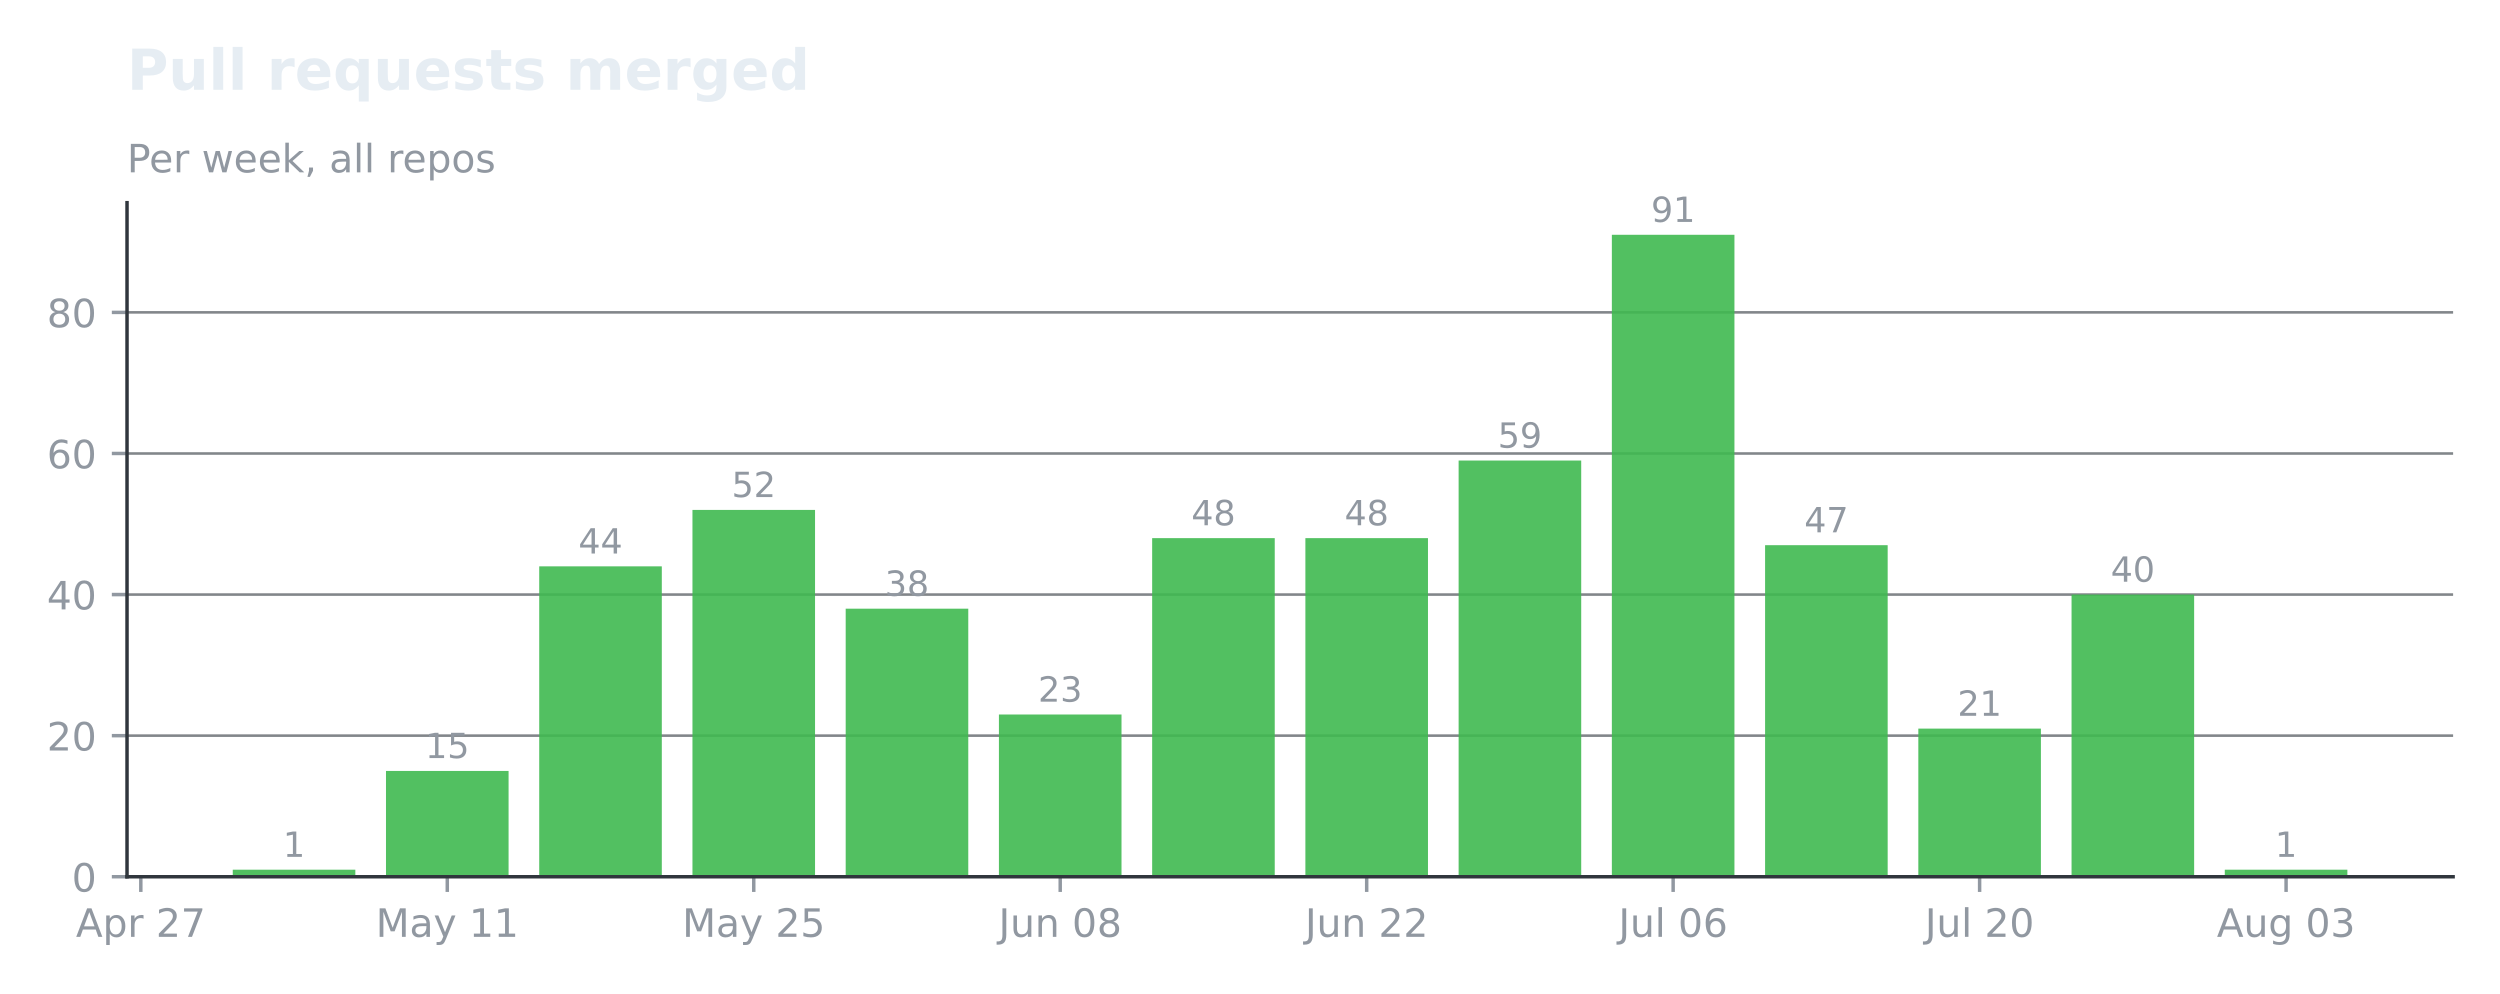
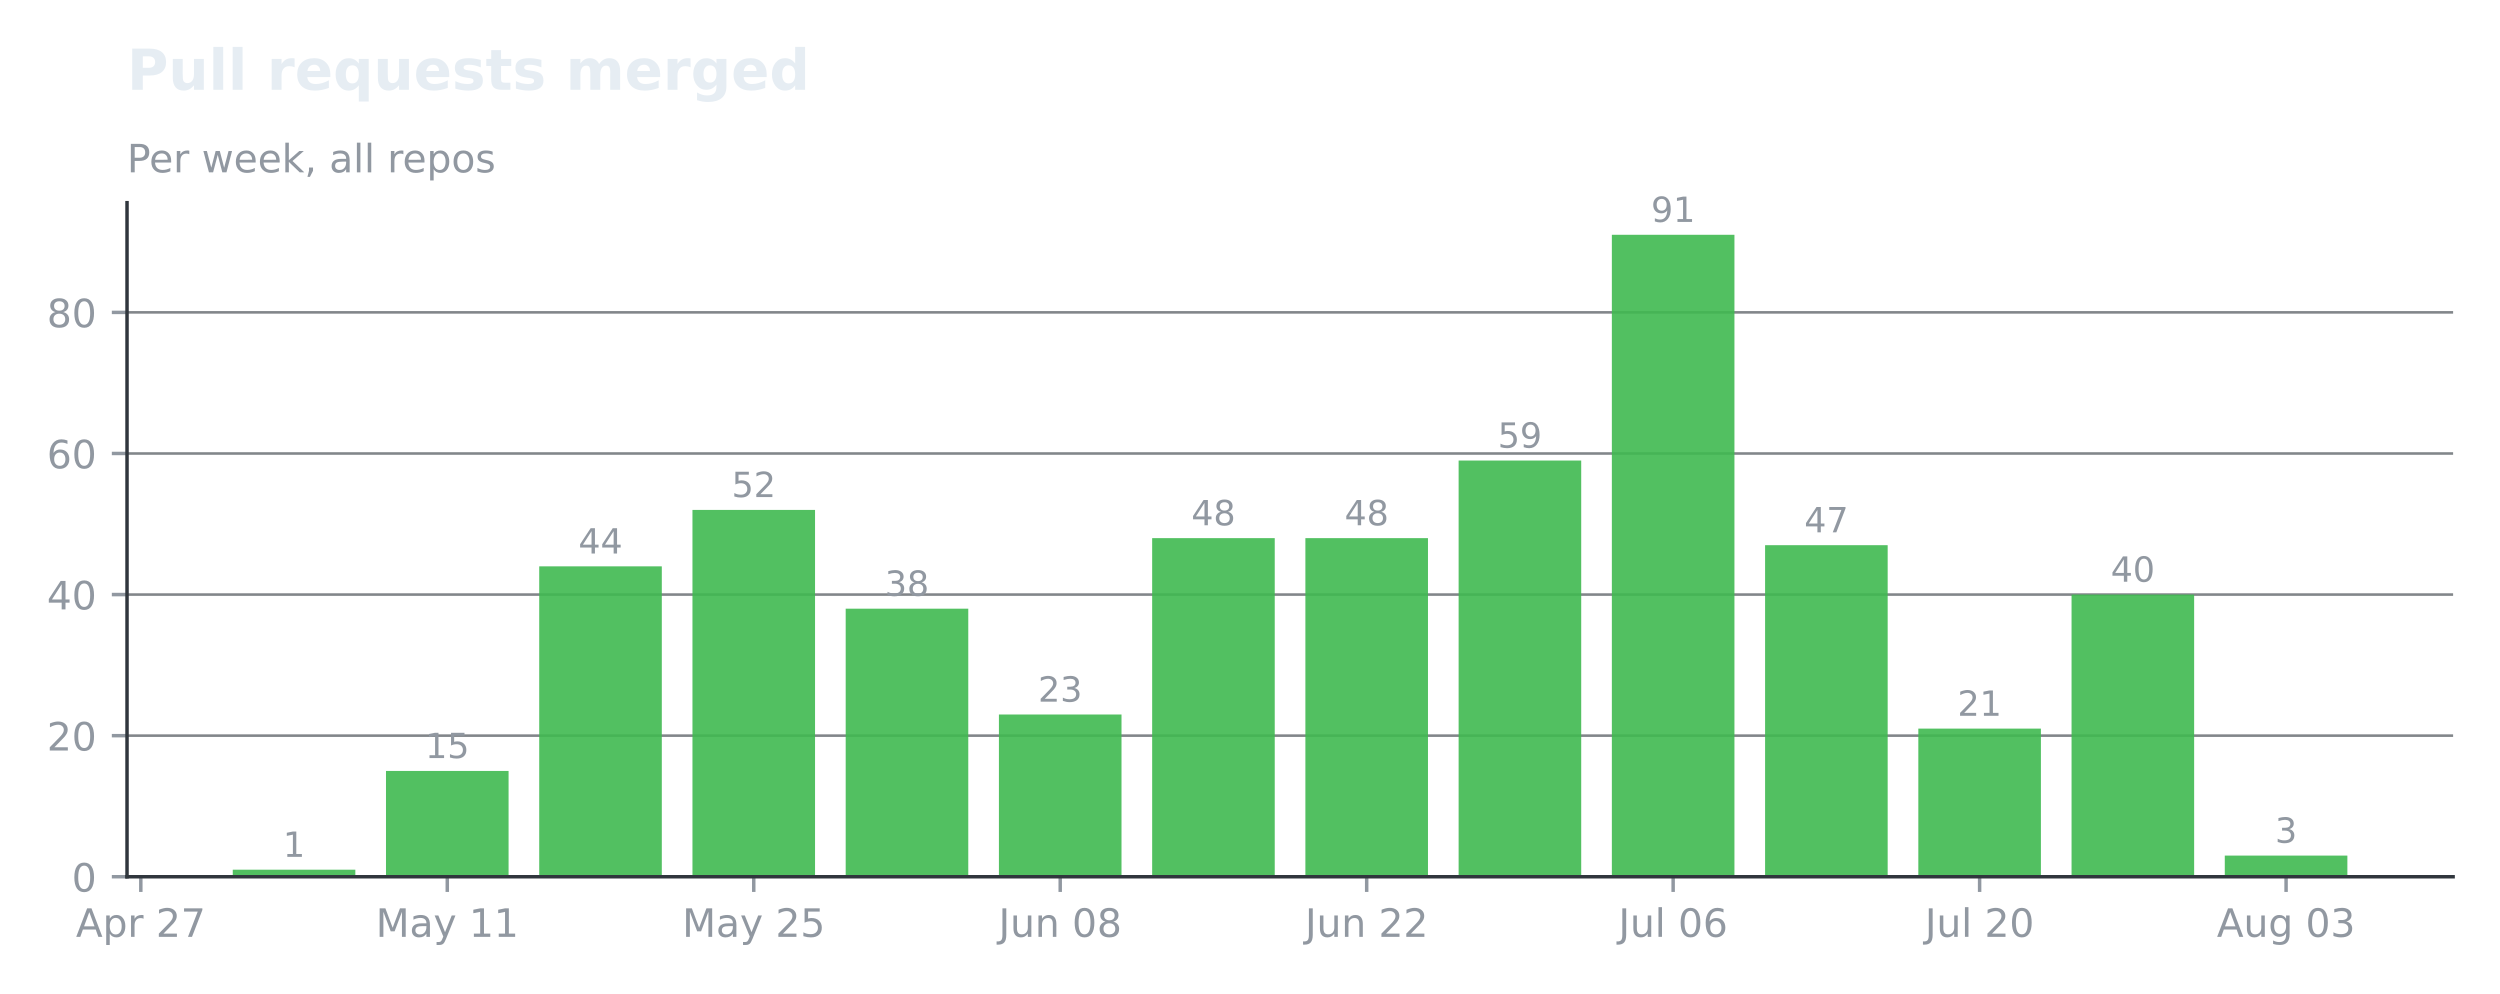
<svg xmlns="http://www.w3.org/2000/svg" xmlns:xlink="http://www.w3.org/1999/xlink" width="575.732pt" height="228.711pt" viewBox="0 0 575.732 228.711" version="1.1">
  <defs>
    <style type="text/css">*{stroke-linejoin: round; stroke-linecap: butt}</style>
  </defs>
  <g id="figure_1">
    <g id="patch_1">
      <path d="M 0 228.711  L 575.732 228.711  L 575.732 -0  L 0 -0  L 0 228.711  z " style="fill: none; opacity: 0" />
    </g>
    <g id="axes_1">
      <g id="patch_2">
        <path d="M 29.253 201.91  L 564.933 201.91  L 564.933 46.678  L 29.253 46.678  L 29.253 201.91  z " style="fill: none" />
      </g>
      <g id="matplotlib.axis_1">
        <g id="xtick_1">
          <g id="line2d_1">
            <defs>
-               <path id="m18a9c85b2e" d="M 0 0  L 0 3.5  " style="stroke: #9198a1; stroke-width: 0.8" />
+               <path id="m398a3e7bf4" d="M 0 0  L 0 3.5  " style="stroke: #9198a1; stroke-width: 0.8" />
            </defs>
            <g>
-               <use xlink:href="#m18a9c85b2e" x="32.428" y="201.91" style="fill: #9198a1; stroke: #9198a1; stroke-width: 0.8" />
+               <use xlink:href="#m398a3e7bf4" x="32.428" y="201.91" style="fill: #9198a1; stroke: #9198a1; stroke-width: 0.8" />
            </g>
          </g>
          <g id="text_1">
            <g style="fill: #9198a1" transform="translate(17.48706 215.7479) scale(0.09 -0.09)">
              <defs>
                <path id="DejaVuSans-24" d="M 2188 4044  L 1331 1722  L 3047 1722  L 2188 4044  z M 1831 4666  L 2547 4666  L 4325 0  L 3669 0  L 3244 1197  L 1141 1197  L 716 0  L 50 0  L 1831 4666  z " transform="scale(0.015625)" />
                <path id="DejaVuSans-53" d="M 1159 525  L 1159 -1331  L 581 -1331  L 581 3500  L 1159 3500  L 1159 2969  Q 1341 3281 1617 3432  Q 1894 3584 2278 3584  Q 2916 3584 3314 3078  Q 3713 2572 3713 1747  Q 3713 922 3314 415  Q 2916 -91 2278 -91  Q 1894 -91 1617 61  Q 1341 213 1159 525  z M 3116 1747  Q 3116 2381 2855 2742  Q 2594 3103 2138 3103  Q 1681 3103 1420 2742  Q 1159 2381 1159 1747  Q 1159 1113 1420 752  Q 1681 391 2138 391  Q 2594 391 2855 752  Q 3116 1113 3116 1747  z " transform="scale(0.015625)" />
                <path id="DejaVuSans-55" d="M 2631 2963  Q 2534 3019 2420 3045  Q 2306 3072 2169 3072  Q 1681 3072 1420 2755  Q 1159 2438 1159 1844  L 1159 0  L 581 0  L 581 3500  L 1159 3500  L 1159 2956  Q 1341 3275 1631 3429  Q 1922 3584 2338 3584  Q 2397 3584 2469 3576  Q 2541 3569 2628 3553  L 2631 2963  z " transform="scale(0.015625)" />
                <path id="DejaVuSans-3" transform="scale(0.015625)" />
                <path id="DejaVuSans-15" d="M 1228 531  L 3431 531  L 3431 0  L 469 0  L 469 531  Q 828 903 1448 1529  Q 2069 2156 2228 2338  Q 2531 2678 2651 2914  Q 2772 3150 2772 3378  Q 2772 3750 2511 3984  Q 2250 4219 1831 4219  Q 1534 4219 1204 4116  Q 875 4013 500 3803  L 500 4441  Q 881 4594 1212 4672  Q 1544 4750 1819 4750  Q 2544 4750 2975 4387  Q 3406 4025 3406 3419  Q 3406 3131 3298 2873  Q 3191 2616 2906 2266  Q 2828 2175 2409 1742  Q 1991 1309 1228 531  z " transform="scale(0.015625)" />
                <path id="DejaVuSans-1a" d="M 525 4666  L 3525 4666  L 3525 4397  L 1831 0  L 1172 0  L 2766 4134  L 525 4134  L 525 4666  z " transform="scale(0.015625)" />
              </defs>
              <use xlink:href="#DejaVuSans-24" />
              <use xlink:href="#DejaVuSans-53" transform="translate(68.40625 0)" />
              <use xlink:href="#DejaVuSans-55" transform="translate(131.8906 0)" />
              <use xlink:href="#DejaVuSans-3" transform="translate(173 0)" />
              <use xlink:href="#DejaVuSans-15" transform="translate(204.7812 0)" />
              <use xlink:href="#DejaVuSans-1a" transform="translate(268.4062 0)" />
            </g>
          </g>
        </g>
        <g id="xtick_2">
          <g id="line2d_2">
            <g>
-               <use xlink:href="#m18a9c85b2e" x="103.006" y="201.91" style="fill: #9198a1; stroke: #9198a1; stroke-width: 0.8" />
+               <use xlink:href="#m398a3e7bf4" x="103.006" y="201.91" style="fill: #9198a1; stroke: #9198a1; stroke-width: 0.8" />
            </g>
          </g>
          <g id="text_2">
            <g style="fill: #9198a1" transform="translate(86.54539 215.7479) scale(0.09 -0.09)">
              <defs>
                <path id="DejaVuSans-30" d="M 628 4666  L 1569 4666  L 2759 1491  L 3956 4666  L 4897 4666  L 4897 0  L 4281 0  L 4281 4097  L 3078 897  L 2444 897  L 1241 4097  L 1241 0  L 628 0  L 628 4666  z " transform="scale(0.015625)" />
                <path id="DejaVuSans-44" d="M 2194 1759  Q 1497 1759 1228 1600  Q 959 1441 959 1056  Q 959 750 1161 570  Q 1363 391 1709 391  Q 2188 391 2477 730  Q 2766 1069 2766 1631  L 2766 1759  L 2194 1759  z M 3341 1997  L 3341 0  L 2766 0  L 2766 531  Q 2569 213 2275 61  Q 1981 -91 1556 -91  Q 1019 -91 701 211  Q 384 513 384 1019  Q 384 1609 779 1909  Q 1175 2209 1959 2209  L 2766 2209  L 2766 2266  Q 2766 2663 2505 2880  Q 2244 3097 1772 3097  Q 1472 3097 1187 3025  Q 903 2953 641 2809  L 641 3341  Q 956 3463 1253 3523  Q 1550 3584 1831 3584  Q 2591 3584 2966 3190  Q 3341 2797 3341 1997  z " transform="scale(0.015625)" />
                <path id="DejaVuSans-5c" d="M 2059 -325  Q 1816 -950 1584 -1140  Q 1353 -1331 966 -1331  L 506 -1331  L 506 -850  L 844 -850  Q 1081 -850 1212 -737  Q 1344 -625 1503 -206  L 1606 56  L 191 3500  L 800 3500  L 1894 763  L 2988 3500  L 3597 3500  L 2059 -325  z " transform="scale(0.015625)" />
                <path id="DejaVuSans-14" d="M 794 531  L 1825 531  L 1825 4091  L 703 3866  L 703 4441  L 1819 4666  L 2450 4666  L 2450 531  L 3481 531  L 3481 0  L 794 0  L 794 531  z " transform="scale(0.015625)" />
              </defs>
              <use xlink:href="#DejaVuSans-30" />
              <use xlink:href="#DejaVuSans-44" transform="translate(86.28125 0)" />
              <use xlink:href="#DejaVuSans-5c" transform="translate(147.5625 0)" />
              <use xlink:href="#DejaVuSans-3" transform="translate(206.75 0)" />
              <use xlink:href="#DejaVuSans-14" transform="translate(238.5312 0)" />
              <use xlink:href="#DejaVuSans-14" transform="translate(302.1562 0)" />
            </g>
          </g>
        </g>
        <g id="xtick_3">
          <g id="line2d_3">
            <g>
-               <use xlink:href="#m18a9c85b2e" x="173.583" y="201.91" style="fill: #9198a1; stroke: #9198a1; stroke-width: 0.8" />
+               <use xlink:href="#m398a3e7bf4" x="173.583" y="201.91" style="fill: #9198a1; stroke: #9198a1; stroke-width: 0.8" />
            </g>
          </g>
          <g id="text_3">
            <g style="fill: #9198a1" transform="translate(157.1225 215.7479) scale(0.09 -0.09)">
              <defs>
                <path id="DejaVuSans-18" d="M 691 4666  L 3169 4666  L 3169 4134  L 1269 4134  L 1269 2991  Q 1406 3038 1543 3061  Q 1681 3084 1819 3084  Q 2600 3084 3056 2656  Q 3513 2228 3513 1497  Q 3513 744 3044 326  Q 2575 -91 1722 -91  Q 1428 -91 1123 -41  Q 819 9 494 109  L 494 744  Q 775 591 1075 516  Q 1375 441 1709 441  Q 2250 441 2565 725  Q 2881 1009 2881 1497  Q 2881 1984 2565 2268  Q 2250 2553 1709 2553  Q 1456 2553 1204 2497  Q 953 2441 691 2322  L 691 4666  z " transform="scale(0.015625)" />
              </defs>
              <use xlink:href="#DejaVuSans-30" />
              <use xlink:href="#DejaVuSans-44" transform="translate(86.28125 0)" />
              <use xlink:href="#DejaVuSans-5c" transform="translate(147.5625 0)" />
              <use xlink:href="#DejaVuSans-3" transform="translate(206.75 0)" />
              <use xlink:href="#DejaVuSans-15" transform="translate(238.5312 0)" />
              <use xlink:href="#DejaVuSans-18" transform="translate(302.1562 0)" />
            </g>
          </g>
        </g>
        <g id="xtick_4">
          <g id="line2d_4">
            <g>
-               <use xlink:href="#m18a9c85b2e" x="244.16" y="201.91" style="fill: #9198a1; stroke: #9198a1; stroke-width: 0.8" />
+               <use xlink:href="#m398a3e7bf4" x="244.16" y="201.91" style="fill: #9198a1; stroke: #9198a1; stroke-width: 0.8" />
            </g>
          </g>
          <g id="text_4">
            <g style="fill: #9198a1" transform="translate(229.972 215.7479) scale(0.09 -0.09)">
              <defs>
                <path id="DejaVuSans-2d" d="M 628 4666  L 1259 4666  L 1259 325  Q 1259 -519 939 -900  Q 619 -1281 -91 -1281  L -331 -1281  L -331 -750  L -134 -750  Q 284 -750 456 -515  Q 628 -281 628 325  L 628 4666  z " transform="scale(0.015625)" />
                <path id="DejaVuSans-58" d="M 544 1381  L 544 3500  L 1119 3500  L 1119 1403  Q 1119 906 1312 657  Q 1506 409 1894 409  Q 2359 409 2629 706  Q 2900 1003 2900 1516  L 2900 3500  L 3475 3500  L 3475 0  L 2900 0  L 2900 538  Q 2691 219 2414 64  Q 2138 -91 1772 -91  Q 1169 -91 856 284  Q 544 659 544 1381  z M 1991 3584  L 1991 3584  z " transform="scale(0.015625)" />
                <path id="DejaVuSans-51" d="M 3513 2113  L 3513 0  L 2938 0  L 2938 2094  Q 2938 2591 2744 2837  Q 2550 3084 2163 3084  Q 1697 3084 1428 2787  Q 1159 2491 1159 1978  L 1159 0  L 581 0  L 581 3500  L 1159 3500  L 1159 2956  Q 1366 3272 1645 3428  Q 1925 3584 2291 3584  Q 2894 3584 3203 3211  Q 3513 2838 3513 2113  z " transform="scale(0.015625)" />
                <path id="DejaVuSans-13" d="M 2034 4250  Q 1547 4250 1301 3770  Q 1056 3291 1056 2328  Q 1056 1369 1301 889  Q 1547 409 2034 409  Q 2525 409 2770 889  Q 3016 1369 3016 2328  Q 3016 3291 2770 3770  Q 2525 4250 2034 4250  z M 2034 4750  Q 2819 4750 3233 4129  Q 3647 3509 3647 2328  Q 3647 1150 3233 529  Q 2819 -91 2034 -91  Q 1250 -91 836 529  Q 422 1150 422 2328  Q 422 3509 836 4129  Q 1250 4750 2034 4750  z " transform="scale(0.015625)" />
                <path id="DejaVuSans-1b" d="M 2034 2216  Q 1584 2216 1326 1975  Q 1069 1734 1069 1313  Q 1069 891 1326 650  Q 1584 409 2034 409  Q 2484 409 2743 651  Q 3003 894 3003 1313  Q 3003 1734 2745 1975  Q 2488 2216 2034 2216  z M 1403 2484  Q 997 2584 770 2862  Q 544 3141 544 3541  Q 544 4100 942 4425  Q 1341 4750 2034 4750  Q 2731 4750 3128 4425  Q 3525 4100 3525 3541  Q 3525 3141 3298 2862  Q 3072 2584 2669 2484  Q 3125 2378 3379 2068  Q 3634 1759 3634 1313  Q 3634 634 3220 271  Q 2806 -91 2034 -91  Q 1263 -91 848 271  Q 434 634 434 1313  Q 434 1759 690 2068  Q 947 2378 1403 2484  z M 1172 3481  Q 1172 3119 1398 2916  Q 1625 2713 2034 2713  Q 2441 2713 2670 2916  Q 2900 3119 2900 3481  Q 2900 3844 2670 4047  Q 2441 4250 2034 4250  Q 1625 4250 1398 4047  Q 1172 3844 1172 3481  z " transform="scale(0.015625)" />
              </defs>
              <use xlink:href="#DejaVuSans-2d" />
              <use xlink:href="#DejaVuSans-58" transform="translate(29.5 0)" />
              <use xlink:href="#DejaVuSans-51" transform="translate(92.875 0)" />
              <use xlink:href="#DejaVuSans-3" transform="translate(156.25 0)" />
              <use xlink:href="#DejaVuSans-13" transform="translate(188.0312 0)" />
              <use xlink:href="#DejaVuSans-1b" transform="translate(251.6562 0)" />
            </g>
          </g>
        </g>
        <g id="xtick_5">
          <g id="line2d_5">
            <g>
-               <use xlink:href="#m18a9c85b2e" x="314.737" y="201.91" style="fill: #9198a1; stroke: #9198a1; stroke-width: 0.8" />
+               <use xlink:href="#m398a3e7bf4" x="314.737" y="201.91" style="fill: #9198a1; stroke: #9198a1; stroke-width: 0.8" />
            </g>
          </g>
          <g id="text_5">
            <g style="fill: #9198a1" transform="translate(300.5491 215.7479) scale(0.09 -0.09)">
              <use xlink:href="#DejaVuSans-2d" />
              <use xlink:href="#DejaVuSans-58" transform="translate(29.5 0)" />
              <use xlink:href="#DejaVuSans-51" transform="translate(92.875 0)" />
              <use xlink:href="#DejaVuSans-3" transform="translate(156.25 0)" />
              <use xlink:href="#DejaVuSans-15" transform="translate(188.0312 0)" />
              <use xlink:href="#DejaVuSans-15" transform="translate(251.6562 0)" />
            </g>
          </g>
        </g>
        <g id="xtick_6">
          <g id="line2d_6">
            <g>
-               <use xlink:href="#m18a9c85b2e" x="385.314" y="201.91" style="fill: #9198a1; stroke: #9198a1; stroke-width: 0.8" />
+               <use xlink:href="#m398a3e7bf4" x="385.314" y="201.91" style="fill: #9198a1; stroke: #9198a1; stroke-width: 0.8" />
            </g>
          </g>
          <g id="text_6">
            <g style="fill: #9198a1" transform="translate(372.7279 215.7486) scale(0.09 -0.09)">
              <defs>
                <path id="DejaVuSans-4f" d="M 603 4863  L 1178 4863  L 1178 0  L 603 0  L 603 4863  z " transform="scale(0.015625)" />
                <path id="DejaVuSans-19" d="M 2113 2584  Q 1688 2584 1439 2293  Q 1191 2003 1191 1497  Q 1191 994 1439 701  Q 1688 409 2113 409  Q 2538 409 2786 701  Q 3034 994 3034 1497  Q 3034 2003 2786 2293  Q 2538 2584 2113 2584  z M 3366 4563  L 3366 3988  Q 3128 4100 2886 4159  Q 2644 4219 2406 4219  Q 1781 4219 1451 3797  Q 1122 3375 1075 2522  Q 1259 2794 1537 2939  Q 1816 3084 2150 3084  Q 2853 3084 3261 2657  Q 3669 2231 3669 1497  Q 3669 778 3244 343  Q 2819 -91 2113 -91  Q 1303 -91 875 529  Q 447 1150 447 2328  Q 447 3434 972 4092  Q 1497 4750 2381 4750  Q 2619 4750 2861 4703  Q 3103 4656 3366 4563  z " transform="scale(0.015625)" />
              </defs>
              <use xlink:href="#DejaVuSans-2d" />
              <use xlink:href="#DejaVuSans-58" transform="translate(29.5 0)" />
              <use xlink:href="#DejaVuSans-4f" transform="translate(92.875 0)" />
              <use xlink:href="#DejaVuSans-3" transform="translate(120.6562 0)" />
              <use xlink:href="#DejaVuSans-13" transform="translate(152.4375 0)" />
              <use xlink:href="#DejaVuSans-19" transform="translate(216.0625 0)" />
            </g>
          </g>
        </g>
        <g id="xtick_7">
          <g id="line2d_7">
            <g>
-               <use xlink:href="#m18a9c85b2e" x="455.891" y="201.91" style="fill: #9198a1; stroke: #9198a1; stroke-width: 0.8" />
+               <use xlink:href="#m398a3e7bf4" x="455.891" y="201.91" style="fill: #9198a1; stroke: #9198a1; stroke-width: 0.8" />
            </g>
          </g>
          <g id="text_7">
            <g style="fill: #9198a1" transform="translate(443.305 215.7486) scale(0.09 -0.09)">
              <use xlink:href="#DejaVuSans-2d" />
              <use xlink:href="#DejaVuSans-58" transform="translate(29.5 0)" />
              <use xlink:href="#DejaVuSans-4f" transform="translate(92.875 0)" />
              <use xlink:href="#DejaVuSans-3" transform="translate(120.6562 0)" />
              <use xlink:href="#DejaVuSans-15" transform="translate(152.4375 0)" />
              <use xlink:href="#DejaVuSans-13" transform="translate(216.0625 0)" />
            </g>
          </g>
        </g>
        <g id="xtick_8">
          <g id="line2d_8">
            <g>
-               <use xlink:href="#m18a9c85b2e" x="526.468" y="201.91" style="fill: #9198a1; stroke: #9198a1; stroke-width: 0.8" />
+               <use xlink:href="#m398a3e7bf4" x="526.468" y="201.91" style="fill: #9198a1; stroke: #9198a1; stroke-width: 0.8" />
            </g>
          </g>
          <g id="text_8">
            <g style="fill: #9198a1" transform="translate(510.5246 215.7479) scale(0.09 -0.09)">
              <defs>
                <path id="DejaVuSans-4a" d="M 2906 1791  Q 2906 2416 2648 2759  Q 2391 3103 1925 3103  Q 1463 3103 1205 2759  Q 947 2416 947 1791  Q 947 1169 1205 825  Q 1463 481 1925 481  Q 2391 481 2648 825  Q 2906 1169 2906 1791  z M 3481 434  Q 3481 -459 3084 -895  Q 2688 -1331 1869 -1331  Q 1566 -1331 1297 -1286  Q 1028 -1241 775 -1147  L 775 -588  Q 1028 -725 1275 -790  Q 1522 -856 1778 -856  Q 2344 -856 2625 -561  Q 2906 -266 2906 331  L 2906 616  Q 2728 306 2450 153  Q 2172 0 1784 0  Q 1141 0 747 490  Q 353 981 353 1791  Q 353 2603 747 3093  Q 1141 3584 1784 3584  Q 2172 3584 2450 3431  Q 2728 3278 2906 2969  L 2906 3500  L 3481 3500  L 3481 434  z " transform="scale(0.015625)" />
                <path id="DejaVuSans-16" d="M 2597 2516  Q 3050 2419 3304 2112  Q 3559 1806 3559 1356  Q 3559 666 3084 287  Q 2609 -91 1734 -91  Q 1441 -91 1130 -33  Q 819 25 488 141  L 488 750  Q 750 597 1062 519  Q 1375 441 1716 441  Q 2309 441 2620 675  Q 2931 909 2931 1356  Q 2931 1769 2642 2001  Q 2353 2234 1838 2234  L 1294 2234  L 1294 2753  L 1863 2753  Q 2328 2753 2575 2939  Q 2822 3125 2822 3475  Q 2822 3834 2567 4026  Q 2313 4219 1838 4219  Q 1578 4219 1281 4162  Q 984 4106 628 3988  L 628 4550  Q 988 4650 1302 4700  Q 1616 4750 1894 4750  Q 2613 4750 3031 4423  Q 3450 4097 3450 3541  Q 3450 3153 3228 2886  Q 3006 2619 2597 2516  z " transform="scale(0.015625)" />
              </defs>
              <use xlink:href="#DejaVuSans-24" />
              <use xlink:href="#DejaVuSans-58" transform="translate(68.40625 0)" />
              <use xlink:href="#DejaVuSans-4a" transform="translate(131.7812 0)" />
              <use xlink:href="#DejaVuSans-3" transform="translate(195.2656 0)" />
              <use xlink:href="#DejaVuSans-13" transform="translate(227.0469 0)" />
              <use xlink:href="#DejaVuSans-16" transform="translate(290.6719 0)" />
            </g>
          </g>
        </g>
      </g>
      <g id="matplotlib.axis_2">
        <g id="ytick_1">
          <g id="line2d_9">
-             <path d="M 29.253 201.91  L 564.933 201.91  " clip-path="url(#p0a93f364b2)" style="fill: none; stroke: #30363d; stroke-opacity: 0.6; stroke-width: 0.6; stroke-linecap: square" />
+             <path d="M 29.253 201.91  L 564.933 201.91  " clip-path="url(#peb5df4d046)" style="fill: none; stroke: #30363d; stroke-opacity: 0.6; stroke-width: 0.6; stroke-linecap: square" />
          </g>
          <g id="line2d_10">
            <defs>
-               <path id="m69fa862e52" d="M 0 0  L -3.5 0  " style="stroke: #9198a1; stroke-width: 0.8" />
+               <path id="m51ac4d848d" d="M 0 0  L -3.5 0  " style="stroke: #9198a1; stroke-width: 0.8" />
            </defs>
            <g>
-               <use xlink:href="#m69fa862e52" x="29.253" y="201.91" style="fill: #9198a1; stroke: #9198a1; stroke-width: 0.8" />
+               <use xlink:href="#m51ac4d848d" x="29.253" y="201.91" style="fill: #9198a1; stroke: #9198a1; stroke-width: 0.8" />
            </g>
          </g>
          <g id="text_9">
            <g style="fill: #9198a1" transform="translate(16.52625 205.3289) scale(0.09 -0.09)">
              <use xlink:href="#DejaVuSans-13" />
            </g>
          </g>
        </g>
        <g id="ytick_2">
          <g id="line2d_11">
-             <path d="M 29.253 169.418  L 564.933 169.418  " clip-path="url(#p0a93f364b2)" style="fill: none; stroke: #30363d; stroke-opacity: 0.6; stroke-width: 0.6; stroke-linecap: square" />
+             <path d="M 29.253 169.418  L 564.933 169.418  " clip-path="url(#peb5df4d046)" style="fill: none; stroke: #30363d; stroke-opacity: 0.6; stroke-width: 0.6; stroke-linecap: square" />
          </g>
          <g id="line2d_12">
            <g>
-               <use xlink:href="#m69fa862e52" x="29.253" y="169.418" style="fill: #9198a1; stroke: #9198a1; stroke-width: 0.8" />
+               <use xlink:href="#m51ac4d848d" x="29.253" y="169.418" style="fill: #9198a1; stroke: #9198a1; stroke-width: 0.8" />
            </g>
          </g>
          <g id="text_10">
            <g style="fill: #9198a1" transform="translate(10.8 172.8366) scale(0.09 -0.09)">
              <use xlink:href="#DejaVuSans-15" />
              <use xlink:href="#DejaVuSans-13" transform="translate(63.625 0)" />
            </g>
          </g>
        </g>
        <g id="ytick_3">
          <g id="line2d_13">
-             <path d="M 29.253 136.925  L 564.933 136.925  " clip-path="url(#p0a93f364b2)" style="fill: none; stroke: #30363d; stroke-opacity: 0.6; stroke-width: 0.6; stroke-linecap: square" />
+             <path d="M 29.253 136.925  L 564.933 136.925  " clip-path="url(#peb5df4d046)" style="fill: none; stroke: #30363d; stroke-opacity: 0.6; stroke-width: 0.6; stroke-linecap: square" />
          </g>
          <g id="line2d_14">
            <g>
-               <use xlink:href="#m69fa862e52" x="29.253" y="136.925" style="fill: #9198a1; stroke: #9198a1; stroke-width: 0.8" />
+               <use xlink:href="#m51ac4d848d" x="29.253" y="136.925" style="fill: #9198a1; stroke: #9198a1; stroke-width: 0.8" />
            </g>
          </g>
          <g id="text_11">
            <g style="fill: #9198a1" transform="translate(10.8 140.3443) scale(0.09 -0.09)">
              <defs>
                <path id="DejaVuSans-17" d="M 2419 4116  L 825 1625  L 2419 1625  L 2419 4116  z M 2253 4666  L 3047 4666  L 3047 1625  L 3713 1625  L 3713 1100  L 3047 1100  L 3047 0  L 2419 0  L 2419 1100  L 313 1100  L 313 1709  L 2253 4666  z " transform="scale(0.015625)" />
              </defs>
              <use xlink:href="#DejaVuSans-17" />
              <use xlink:href="#DejaVuSans-13" transform="translate(63.625 0)" />
            </g>
          </g>
        </g>
        <g id="ytick_4">
          <g id="line2d_15">
-             <path d="M 29.253 104.433  L 564.933 104.433  " clip-path="url(#p0a93f364b2)" style="fill: none; stroke: #30363d; stroke-opacity: 0.6; stroke-width: 0.6; stroke-linecap: square" />
+             <path d="M 29.253 104.433  L 564.933 104.433  " clip-path="url(#peb5df4d046)" style="fill: none; stroke: #30363d; stroke-opacity: 0.6; stroke-width: 0.6; stroke-linecap: square" />
          </g>
          <g id="line2d_16">
            <g>
-               <use xlink:href="#m69fa862e52" x="29.253" y="104.433" style="fill: #9198a1; stroke: #9198a1; stroke-width: 0.8" />
+               <use xlink:href="#m51ac4d848d" x="29.253" y="104.433" style="fill: #9198a1; stroke: #9198a1; stroke-width: 0.8" />
            </g>
          </g>
          <g id="text_12">
            <g style="fill: #9198a1" transform="translate(10.8 107.852) scale(0.09 -0.09)">
              <use xlink:href="#DejaVuSans-19" />
              <use xlink:href="#DejaVuSans-13" transform="translate(63.625 0)" />
            </g>
          </g>
        </g>
        <g id="ytick_5">
          <g id="line2d_17">
-             <path d="M 29.253 71.941  L 564.933 71.941  " clip-path="url(#p0a93f364b2)" style="fill: none; stroke: #30363d; stroke-opacity: 0.6; stroke-width: 0.6; stroke-linecap: square" />
+             <path d="M 29.253 71.941  L 564.933 71.941  " clip-path="url(#peb5df4d046)" style="fill: none; stroke: #30363d; stroke-opacity: 0.6; stroke-width: 0.6; stroke-linecap: square" />
          </g>
          <g id="line2d_18">
            <g>
-               <use xlink:href="#m69fa862e52" x="29.253" y="71.941" style="fill: #9198a1; stroke: #9198a1; stroke-width: 0.8" />
+               <use xlink:href="#m51ac4d848d" x="29.253" y="71.941" style="fill: #9198a1; stroke: #9198a1; stroke-width: 0.8" />
            </g>
          </g>
          <g id="text_13">
            <g style="fill: #9198a1" transform="translate(10.8 75.35968) scale(0.09 -0.09)">
              <use xlink:href="#DejaVuSans-1b" />
              <use xlink:href="#DejaVuSans-13" transform="translate(63.625 0)" />
            </g>
          </g>
        </g>
      </g>
      <g id="patch_3">
-         <path d="M 53.602 201.91  L 81.832 201.91  L 81.832 200.285  L 53.602 200.285  z " clip-path="url(#p0a93f364b2)" style="fill: #3fb950; opacity: 0.9" />
+         <path d="M 53.602 201.91  L 81.832 201.91  L 81.832 200.285  L 53.602 200.285  z " clip-path="url(#peb5df4d046)" style="fill: #3fb950; opacity: 0.9" />
      </g>
      <g id="patch_4">
-         <path d="M 88.89 201.91  L 117.121 201.91  L 117.121 177.541  L 88.89 177.541  z " clip-path="url(#p0a93f364b2)" style="fill: #3fb950; opacity: 0.9" />
+         <path d="M 88.89 201.91  L 117.121 201.91  L 117.121 177.541  L 88.89 177.541  z " clip-path="url(#peb5df4d046)" style="fill: #3fb950; opacity: 0.9" />
      </g>
      <g id="patch_5">
-         <path d="M 124.179 201.91  L 152.409 201.91  L 152.409 130.427  L 124.179 130.427  z " clip-path="url(#p0a93f364b2)" style="fill: #3fb950; opacity: 0.9" />
+         <path d="M 124.179 201.91  L 152.409 201.91  L 152.409 130.427  L 124.179 130.427  z " clip-path="url(#peb5df4d046)" style="fill: #3fb950; opacity: 0.9" />
      </g>
      <g id="patch_6">
-         <path d="M 159.467 201.91  L 187.698 201.91  L 187.698 117.43  L 159.467 117.43  z " clip-path="url(#p0a93f364b2)" style="fill: #3fb950; opacity: 0.9" />
+         <path d="M 159.467 201.91  L 187.698 201.91  L 187.698 117.43  L 159.467 117.43  z " clip-path="url(#peb5df4d046)" style="fill: #3fb950; opacity: 0.9" />
      </g>
      <g id="patch_7">
-         <path d="M 194.756 201.91  L 222.987 201.91  L 222.987 140.175  L 194.756 140.175  z " clip-path="url(#p0a93f364b2)" style="fill: #3fb950; opacity: 0.9" />
+         <path d="M 194.756 201.91  L 222.987 201.91  L 222.987 140.175  L 194.756 140.175  z " clip-path="url(#peb5df4d046)" style="fill: #3fb950; opacity: 0.9" />
      </g>
      <g id="patch_8">
-         <path d="M 230.044 201.91  L 258.275 201.91  L 258.275 164.544  L 230.044 164.544  z " clip-path="url(#p0a93f364b2)" style="fill: #3fb950; opacity: 0.9" />
+         <path d="M 230.044 201.91  L 258.275 201.91  L 258.275 164.544  L 230.044 164.544  z " clip-path="url(#peb5df4d046)" style="fill: #3fb950; opacity: 0.9" />
      </g>
      <g id="patch_9">
-         <path d="M 265.333 201.91  L 293.564 201.91  L 293.564 123.928  L 265.333 123.928  z " clip-path="url(#p0a93f364b2)" style="fill: #3fb950; opacity: 0.9" />
+         <path d="M 265.333 201.91  L 293.564 201.91  L 293.564 123.928  L 265.333 123.928  z " clip-path="url(#peb5df4d046)" style="fill: #3fb950; opacity: 0.9" />
      </g>
      <g id="patch_10">
-         <path d="M 300.621 201.91  L 328.852 201.91  L 328.852 123.928  L 300.621 123.928  z " clip-path="url(#p0a93f364b2)" style="fill: #3fb950; opacity: 0.9" />
+         <path d="M 300.621 201.91  L 328.852 201.91  L 328.852 123.928  L 300.621 123.928  z " clip-path="url(#peb5df4d046)" style="fill: #3fb950; opacity: 0.9" />
      </g>
      <g id="patch_11">
-         <path d="M 335.91 201.91  L 364.141 201.91  L 364.141 106.058  L 335.91 106.058  z " clip-path="url(#p0a93f364b2)" style="fill: #3fb950; opacity: 0.9" />
+         <path d="M 335.91 201.91  L 364.141 201.91  L 364.141 106.058  L 335.91 106.058  z " clip-path="url(#peb5df4d046)" style="fill: #3fb950; opacity: 0.9" />
      </g>
      <g id="patch_12">
-         <path d="M 371.198 201.91  L 399.429 201.91  L 399.429 54.07  L 371.198 54.07  z " clip-path="url(#p0a93f364b2)" style="fill: #3fb950; opacity: 0.9" />
+         <path d="M 371.198 201.91  L 399.429 201.91  L 399.429 54.07  L 371.198 54.07  z " clip-path="url(#peb5df4d046)" style="fill: #3fb950; opacity: 0.9" />
      </g>
      <g id="patch_13">
-         <path d="M 406.487 201.91  L 434.718 201.91  L 434.718 125.553  L 406.487 125.553  z " clip-path="url(#p0a93f364b2)" style="fill: #3fb950; opacity: 0.9" />
+         <path d="M 406.487 201.91  L 434.718 201.91  L 434.718 125.553  L 406.487 125.553  z " clip-path="url(#peb5df4d046)" style="fill: #3fb950; opacity: 0.9" />
      </g>
      <g id="patch_14">
-         <path d="M 441.776 201.91  L 470.006 201.91  L 470.006 167.793  L 441.776 167.793  z " clip-path="url(#p0a93f364b2)" style="fill: #3fb950; opacity: 0.9" />
+         <path d="M 441.776 201.91  L 470.006 201.91  L 470.006 167.793  L 441.776 167.793  z " clip-path="url(#peb5df4d046)" style="fill: #3fb950; opacity: 0.9" />
      </g>
      <g id="patch_15">
-         <path d="M 477.064 201.91  L 505.295 201.91  L 505.295 136.925  L 477.064 136.925  z " clip-path="url(#p0a93f364b2)" style="fill: #3fb950; opacity: 0.9" />
+         <path d="M 477.064 201.91  L 505.295 201.91  L 505.295 136.925  L 477.064 136.925  z " clip-path="url(#peb5df4d046)" style="fill: #3fb950; opacity: 0.9" />
      </g>
      <g id="patch_16">
-         <path d="M 512.353 201.91  L 540.583 201.91  L 540.583 200.285  L 512.353 200.285  z " clip-path="url(#p0a93f364b2)" style="fill: #3fb950; opacity: 0.9" />
+         <path d="M 512.353 201.91  L 540.583 201.91  L 540.583 197.036  L 512.353 197.036  z " clip-path="url(#peb5df4d046)" style="fill: #3fb950; opacity: 0.9" />
      </g>
      <g id="patch_17">
        <path d="M 29.253 201.91  L 29.253 46.678  " style="fill: none; stroke: #30363d; stroke-width: 0.8; stroke-linejoin: miter; stroke-linecap: square" />
      </g>
      <g id="patch_18">
        <path d="M 29.253 201.91  L 564.933 201.91  " style="fill: none; stroke: #30363d; stroke-width: 0.8; stroke-linejoin: miter; stroke-linecap: square" />
      </g>
      <g id="text_14">
        <g style="fill: #9198a1" transform="translate(65.17201 197.3286) scale(0.08 -0.08)">
          <use xlink:href="#DejaVuSans-14" />
        </g>
      </g>
      <g id="text_15">
        <g style="fill: #9198a1" transform="translate(97.91554 174.5839) scale(0.08 -0.08)">
          <use xlink:href="#DejaVuSans-14" />
          <use xlink:href="#DejaVuSans-18" transform="translate(63.625 0)" />
        </g>
      </g>
      <g id="text_16">
        <g style="fill: #9198a1" transform="translate(133.2041 127.4701) scale(0.08 -0.08)">
          <use xlink:href="#DejaVuSans-17" />
          <use xlink:href="#DejaVuSans-17" transform="translate(63.625 0)" />
        </g>
      </g>
      <g id="text_17">
        <g style="fill: #9198a1" transform="translate(168.4926 114.4732) scale(0.08 -0.08)">
          <use xlink:href="#DejaVuSans-18" />
          <use xlink:href="#DejaVuSans-15" transform="translate(63.625 0)" />
        </g>
      </g>
      <g id="text_18">
        <g style="fill: #9198a1" transform="translate(203.7812 137.2178) scale(0.08 -0.08)">
          <use xlink:href="#DejaVuSans-16" />
          <use xlink:href="#DejaVuSans-1b" transform="translate(63.625 0)" />
        </g>
      </g>
      <g id="text_19">
        <g style="fill: #9198a1" transform="translate(239.0697 161.587) scale(0.08 -0.08)">
          <use xlink:href="#DejaVuSans-15" />
          <use xlink:href="#DejaVuSans-16" transform="translate(63.625 0)" />
        </g>
      </g>
      <g id="text_20">
        <g style="fill: #9198a1" transform="translate(274.3582 120.9716) scale(0.08 -0.08)">
          <use xlink:href="#DejaVuSans-17" />
          <use xlink:href="#DejaVuSans-1b" transform="translate(63.625 0)" />
        </g>
      </g>
      <g id="text_21">
        <g style="fill: #9198a1" transform="translate(309.6468 120.9716) scale(0.08 -0.08)">
          <use xlink:href="#DejaVuSans-17" />
          <use xlink:href="#DejaVuSans-1b" transform="translate(63.625 0)" />
        </g>
      </g>
      <g id="text_22">
        <g style="fill: #9198a1" transform="translate(344.9353 103.1009) scale(0.08 -0.08)">
          <defs>
            <path id="DejaVuSans-1c" d="M 703 97  L 703 672  Q 941 559 1184 500  Q 1428 441 1663 441  Q 2288 441 2617 861  Q 2947 1281 2994 2138  Q 2813 1869 2534 1725  Q 2256 1581 1919 1581  Q 1219 1581 811 2004  Q 403 2428 403 3163  Q 403 3881 828 4315  Q 1253 4750 1959 4750  Q 2769 4750 3195 4129  Q 3622 3509 3622 2328  Q 3622 1225 3098 567  Q 2575 -91 1691 -91  Q 1453 -91 1209 -44  Q 966 3 703 97  z M 1959 2075  Q 2384 2075 2632 2365  Q 2881 2656 2881 3163  Q 2881 3666 2632 3958  Q 2384 4250 1959 4250  Q 1534 4250 1286 3958  Q 1038 3666 1038 3163  Q 1038 2656 1286 2365  Q 1534 2075 1959 2075  z " transform="scale(0.015625)" />
          </defs>
          <use xlink:href="#DejaVuSans-18" />
          <use xlink:href="#DejaVuSans-1c" transform="translate(63.625 0)" />
        </g>
      </g>
      <g id="text_23">
        <g style="fill: #9198a1" transform="translate(380.2238 51.11317) scale(0.08 -0.08)">
          <use xlink:href="#DejaVuSans-1c" />
          <use xlink:href="#DejaVuSans-14" transform="translate(63.625 0)" />
        </g>
      </g>
      <g id="text_24">
        <g style="fill: #9198a1" transform="translate(415.5124 122.5962) scale(0.08 -0.08)">
          <use xlink:href="#DejaVuSans-17" />
          <use xlink:href="#DejaVuSans-1a" transform="translate(63.625 0)" />
        </g>
      </g>
      <g id="text_25">
        <g style="fill: #9198a1" transform="translate(450.8009 164.8362) scale(0.08 -0.08)">
          <use xlink:href="#DejaVuSans-15" />
          <use xlink:href="#DejaVuSans-14" transform="translate(63.625 0)" />
        </g>
      </g>
      <g id="text_26">
        <g style="fill: #9198a1" transform="translate(486.0895 133.9686) scale(0.08 -0.08)">
          <use xlink:href="#DejaVuSans-17" />
          <use xlink:href="#DejaVuSans-13" transform="translate(63.625 0)" />
        </g>
      </g>
      <g id="text_27">
-         <g style="fill: #9198a1" transform="translate(523.923 197.3286) scale(0.08 -0.08)">
-           <use xlink:href="#DejaVuSans-14" />
+         <g style="fill: #9198a1" transform="translate(523.923 194.0793) scale(0.08 -0.08)">
+           <use xlink:href="#DejaVuSans-16" />
        </g>
      </g>
      <g id="text_28">
        <g style="fill: #9198a1" transform="translate(29.2525 39.69253) scale(0.09 -0.09)">
          <defs>
            <path id="DejaVuSans-33" d="M 1259 4147  L 1259 2394  L 2053 2394  Q 2494 2394 2734 2622  Q 2975 2850 2975 3272  Q 2975 3691 2734 3919  Q 2494 4147 2053 4147  L 1259 4147  z M 628 4666  L 2053 4666  Q 2838 4666 3239 4311  Q 3641 3956 3641 3272  Q 3641 2581 3239 2228  Q 2838 1875 2053 1875  L 1259 1875  L 1259 0  L 628 0  L 628 4666  z " transform="scale(0.015625)" />
            <path id="DejaVuSans-48" d="M 3597 1894  L 3597 1613  L 953 1613  Q 991 1019 1311 708  Q 1631 397 2203 397  Q 2534 397 2845 478  Q 3156 559 3463 722  L 3463 178  Q 3153 47 2828 -22  Q 2503 -91 2169 -91  Q 1331 -91 842 396  Q 353 884 353 1716  Q 353 2575 817 3079  Q 1281 3584 2069 3584  Q 2775 3584 3186 3129  Q 3597 2675 3597 1894  z M 3022 2063  Q 3016 2534 2758 2815  Q 2500 3097 2075 3097  Q 1594 3097 1305 2825  Q 1016 2553 972 2059  L 3022 2063  z " transform="scale(0.015625)" />
            <path id="DejaVuSans-5a" d="M 269 3500  L 844 3500  L 1563 769  L 2278 3500  L 2956 3500  L 3675 769  L 4391 3500  L 4966 3500  L 4050 0  L 3372 0  L 2619 2869  L 1863 0  L 1184 0  L 269 3500  z " transform="scale(0.015625)" />
            <path id="DejaVuSans-4e" d="M 581 4863  L 1159 4863  L 1159 1991  L 2875 3500  L 3609 3500  L 1753 1863  L 3688 0  L 2938 0  L 1159 1709  L 1159 0  L 581 0  L 581 4863  z " transform="scale(0.015625)" />
            <path id="DejaVuSans-f" d="M 750 794  L 1409 794  L 1409 256  L 897 -744  L 494 -744  L 750 256  L 750 794  z " transform="scale(0.015625)" />
            <path id="DejaVuSans-52" d="M 1959 3097  Q 1497 3097 1228 2736  Q 959 2375 959 1747  Q 959 1119 1226 758  Q 1494 397 1959 397  Q 2419 397 2687 759  Q 2956 1122 2956 1747  Q 2956 2369 2687 2733  Q 2419 3097 1959 3097  z M 1959 3584  Q 2709 3584 3137 3096  Q 3566 2609 3566 1747  Q 3566 888 3137 398  Q 2709 -91 1959 -91  Q 1206 -91 779 398  Q 353 888 353 1747  Q 353 2609 779 3096  Q 1206 3584 1959 3584  z " transform="scale(0.015625)" />
            <path id="DejaVuSans-56" d="M 2834 3397  L 2834 2853  Q 2591 2978 2328 3040  Q 2066 3103 1784 3103  Q 1356 3103 1142 2972  Q 928 2841 928 2578  Q 928 2378 1081 2264  Q 1234 2150 1697 2047  L 1894 2003  Q 2506 1872 2764 1633  Q 3022 1394 3022 966  Q 3022 478 2636 193  Q 2250 -91 1575 -91  Q 1294 -91 989 -36  Q 684 19 347 128  L 347 722  Q 666 556 975 473  Q 1284 391 1588 391  Q 1994 391 2212 530  Q 2431 669 2431 922  Q 2431 1156 2273 1281  Q 2116 1406 1581 1522  L 1381 1569  Q 847 1681 609 1914  Q 372 2147 372 2553  Q 372 3047 722 3315  Q 1072 3584 1716 3584  Q 2034 3584 2315 3537  Q 2597 3491 2834 3397  z " transform="scale(0.015625)" />
          </defs>
          <use xlink:href="#DejaVuSans-33" />
          <use xlink:href="#DejaVuSans-48" transform="translate(56.73438 0)" />
          <use xlink:href="#DejaVuSans-55" transform="translate(118.2656 0)" />
          <use xlink:href="#DejaVuSans-3" transform="translate(159.375 0)" />
          <use xlink:href="#DejaVuSans-5a" transform="translate(191.1562 0)" />
          <use xlink:href="#DejaVuSans-48" transform="translate(272.9375 0)" />
          <use xlink:href="#DejaVuSans-48" transform="translate(334.4688 0)" />
          <use xlink:href="#DejaVuSans-4e" transform="translate(396 0)" />
          <use xlink:href="#DejaVuSans-f" transform="translate(453.9062 0)" />
          <use xlink:href="#DejaVuSans-3" transform="translate(485.6875 0)" />
          <use xlink:href="#DejaVuSans-44" transform="translate(517.4688 0)" />
          <use xlink:href="#DejaVuSans-4f" transform="translate(578.75 0)" />
          <use xlink:href="#DejaVuSans-4f" transform="translate(606.5312 0)" />
          <use xlink:href="#DejaVuSans-3" transform="translate(634.3125 0)" />
          <use xlink:href="#DejaVuSans-55" transform="translate(666.0938 0)" />
          <use xlink:href="#DejaVuSans-48" transform="translate(705 0)" />
          <use xlink:href="#DejaVuSans-53" transform="translate(766.5312 0)" />
          <use xlink:href="#DejaVuSans-52" transform="translate(830.0156 0)" />
          <use xlink:href="#DejaVuSans-56" transform="translate(891.2031 0)" />
        </g>
      </g>
      <g id="text_29">
        <g style="fill: #e6edf3" transform="translate(29.2525 20.67797) scale(0.13 -0.13)">
          <defs>
            <path id="DejaVuSans-Bold-33" d="M 588 4666  L 2584 4666  Q 3475 4666 3951 4270  Q 4428 3875 4428 3144  Q 4428 2409 3951 2014  Q 3475 1619 2584 1619  L 1791 1619  L 1791 0  L 588 0  L 588 4666  z M 1791 3794  L 1791 2491  L 2456 2491  Q 2806 2491 2997 2661  Q 3188 2831 3188 3144  Q 3188 3456 2997 3625  Q 2806 3794 2456 3794  L 1791 3794  z " transform="scale(0.015625)" />
            <path id="DejaVuSans-Bold-58" d="M 500 1363  L 500 3500  L 1625 3500  L 1625 3150  Q 1625 2866 1622 2436  Q 1619 2006 1619 1863  Q 1619 1441 1641 1255  Q 1663 1069 1716 984  Q 1784 875 1895 815  Q 2006 756 2150 756  Q 2500 756 2700 1025  Q 2900 1294 2900 1772  L 2900 3500  L 4019 3500  L 4019 0  L 2900 0  L 2900 506  Q 2647 200 2364 54  Q 2081 -91 1741 -91  Q 1134 -91 817 281  Q 500 653 500 1363  z " transform="scale(0.015625)" />
            <path id="DejaVuSans-Bold-4f" d="M 538 4863  L 1656 4863  L 1656 0  L 538 0  L 538 4863  z " transform="scale(0.015625)" />
            <path id="DejaVuSans-Bold-3" transform="scale(0.015625)" />
            <path id="DejaVuSans-Bold-55" d="M 3138 2547  Q 2991 2616 2845 2648  Q 2700 2681 2553 2681  Q 2122 2681 1889 2404  Q 1656 2128 1656 1613  L 1656 0  L 538 0  L 538 3500  L 1656 3500  L 1656 2925  Q 1872 3269 2151 3426  Q 2431 3584 2822 3584  Q 2878 3584 2943 3579  Q 3009 3575 3134 3559  L 3138 2547  z " transform="scale(0.015625)" />
            <path id="DejaVuSans-Bold-48" d="M 4031 1759  L 4031 1441  L 1416 1441  Q 1456 1047 1700 850  Q 1944 653 2381 653  Q 2734 653 3104 758  Q 3475 863 3866 1075  L 3866 213  Q 3469 63 3072 -14  Q 2675 -91 2278 -91  Q 1328 -91 801 392  Q 275 875 275 1747  Q 275 2603 792 3093  Q 1309 3584 2216 3584  Q 3041 3584 3536 3087  Q 4031 2591 4031 1759  z M 2881 2131  Q 2881 2450 2695 2645  Q 2509 2841 2209 2841  Q 1884 2841 1681 2658  Q 1478 2475 1428 2131  L 2881 2131  z " transform="scale(0.015625)" />
            <path id="DejaVuSans-Bold-54" d="M 2181 2772  Q 1825 2772 1636 2509  Q 1447 2247 1447 1747  Q 1447 1247 1636 984  Q 1825 722 2181 722  Q 2541 722 2730 984  Q 2919 1247 2919 1747  Q 2919 2247 2730 2509  Q 2541 2772 2181 2772  z M 2919 506  Q 2688 197 2409 53  Q 2131 -91 1766 -91  Q 1119 -91 703 423  Q 288 938 288 1747  Q 288 2556 703 3067  Q 1119 3578 1766 3578  Q 2131 3578 2409 3434  Q 2688 3291 2919 2981  L 2919 3500  L 4044 3500  L 4044 -1331  L 2919 -1331  L 2919 506  z " transform="scale(0.015625)" />
            <path id="DejaVuSans-Bold-56" d="M 3272 3391  L 3272 2541  Q 2913 2691 2578 2766  Q 2244 2841 1947 2841  Q 1628 2841 1473 2761  Q 1319 2681 1319 2516  Q 1319 2381 1436 2309  Q 1553 2238 1856 2203  L 2053 2175  Q 2913 2066 3209 1816  Q 3506 1566 3506 1031  Q 3506 472 3093 190  Q 2681 -91 1863 -91  Q 1516 -91 1145 -36  Q 775 19 384 128  L 384 978  Q 719 816 1070 734  Q 1422 653 1784 653  Q 2113 653 2278 743  Q 2444 834 2444 1013  Q 2444 1163 2330 1236  Q 2216 1309 1875 1350  L 1678 1375  Q 931 1469 631 1722  Q 331 1975 331 2491  Q 331 3047 712 3315  Q 1094 3584 1881 3584  Q 2191 3584 2531 3537  Q 2872 3491 3272 3391  z " transform="scale(0.015625)" />
            <path id="DejaVuSans-Bold-57" d="M 1759 4494  L 1759 3500  L 2913 3500  L 2913 2700  L 1759 2700  L 1759 1216  Q 1759 972 1856 886  Q 1953 800 2241 800  L 2816 800  L 2816 0  L 1856 0  Q 1194 0 917 276  Q 641 553 641 1216  L 641 2700  L 84 2700  L 84 3500  L 641 3500  L 641 4494  L 1759 4494  z " transform="scale(0.015625)" />
            <path id="DejaVuSans-Bold-50" d="M 3781 2919  Q 3994 3244 4286 3414  Q 4578 3584 4928 3584  Q 5531 3584 5847 3212  Q 6163 2841 6163 2131  L 6163 0  L 5038 0  L 5038 1825  Q 5041 1866 5042 1909  Q 5044 1953 5044 2034  Q 5044 2406 4934 2573  Q 4825 2741 4581 2741  Q 4263 2741 4089 2478  Q 3916 2216 3909 1719  L 3909 0  L 2784 0  L 2784 1825  Q 2784 2406 2684 2573  Q 2584 2741 2328 2741  Q 2006 2741 1831 2477  Q 1656 2213 1656 1722  L 1656 0  L 531 0  L 531 3500  L 1656 3500  L 1656 2988  Q 1863 3284 2130 3434  Q 2397 3584 2719 3584  Q 3081 3584 3359 3409  Q 3638 3234 3781 2919  z " transform="scale(0.015625)" />
            <path id="DejaVuSans-Bold-4a" d="M 2919 594  Q 2688 288 2409 144  Q 2131 0 1766 0  Q 1125 0 706 504  Q 288 1009 288 1791  Q 288 2575 706 3076  Q 1125 3578 1766 3578  Q 2131 3578 2409 3434  Q 2688 3291 2919 2981  L 2919 3500  L 4044 3500  L 4044 353  Q 4044 -491 3511 -936  Q 2978 -1381 1966 -1381  Q 1638 -1381 1331 -1331  Q 1025 -1281 716 -1178  L 716 -306  Q 1009 -475 1290 -558  Q 1572 -641 1856 -641  Q 2406 -641 2662 -400  Q 2919 -159 2919 353  L 2919 594  z M 2181 2772  Q 1834 2772 1640 2515  Q 1447 2259 1447 1791  Q 1447 1309 1634 1061  Q 1822 813 2181 813  Q 2531 813 2725 1069  Q 2919 1325 2919 1791  Q 2919 2259 2725 2515  Q 2531 2772 2181 2772  z " transform="scale(0.015625)" />
            <path id="DejaVuSans-Bold-47" d="M 2919 2988  L 2919 4863  L 4044 4863  L 4044 0  L 2919 0  L 2919 506  Q 2688 197 2409 53  Q 2131 -91 1766 -91  Q 1119 -91 703 423  Q 288 938 288 1747  Q 288 2556 703 3070  Q 1119 3584 1766 3584  Q 2128 3584 2408 3439  Q 2688 3294 2919 2988  z M 2181 722  Q 2541 722 2730 984  Q 2919 1247 2919 1747  Q 2919 2247 2730 2509  Q 2541 2772 2181 2772  Q 1825 2772 1636 2509  Q 1447 2247 1447 1747  Q 1447 1247 1636 984  Q 1825 722 2181 722  z " transform="scale(0.015625)" />
          </defs>
          <use xlink:href="#DejaVuSans-Bold-33" />
          <use xlink:href="#DejaVuSans-Bold-58" transform="translate(73.29688 0)" />
          <use xlink:href="#DejaVuSans-Bold-4f" transform="translate(144.4844 0)" />
          <use xlink:href="#DejaVuSans-Bold-4f" transform="translate(178.7656 0)" />
          <use xlink:href="#DejaVuSans-Bold-3" transform="translate(213.0469 0)" />
          <use xlink:href="#DejaVuSans-Bold-55" transform="translate(247.8594 0)" />
          <use xlink:href="#DejaVuSans-Bold-48" transform="translate(297.1719 0)" />
          <use xlink:href="#DejaVuSans-Bold-54" transform="translate(365 0)" />
          <use xlink:href="#DejaVuSans-Bold-58" transform="translate(436.5781 0)" />
          <use xlink:href="#DejaVuSans-Bold-48" transform="translate(507.7656 0)" />
          <use xlink:href="#DejaVuSans-Bold-56" transform="translate(575.5938 0)" />
          <use xlink:href="#DejaVuSans-Bold-57" transform="translate(635.1094 0)" />
          <use xlink:href="#DejaVuSans-Bold-56" transform="translate(682.9062 0)" />
          <use xlink:href="#DejaVuSans-Bold-3" transform="translate(742.4219 0)" />
          <use xlink:href="#DejaVuSans-Bold-50" transform="translate(777.2344 0)" />
          <use xlink:href="#DejaVuSans-Bold-48" transform="translate(881.4375 0)" />
          <use xlink:href="#DejaVuSans-Bold-55" transform="translate(949.2656 0)" />
          <use xlink:href="#DejaVuSans-Bold-4a" transform="translate(998.5781 0)" />
          <use xlink:href="#DejaVuSans-Bold-48" transform="translate(1070.156 0)" />
          <use xlink:href="#DejaVuSans-Bold-47" transform="translate(1137.984 0)" />
        </g>
      </g>
    </g>
  </g>
  <defs>
-     <clipPath id="p0a93f364b2">
+     <clipPath id="peb5df4d046">
      <rect x="29.253" y="46.678" width="535.68" height="155.232" />
    </clipPath>
  </defs>
</svg>
